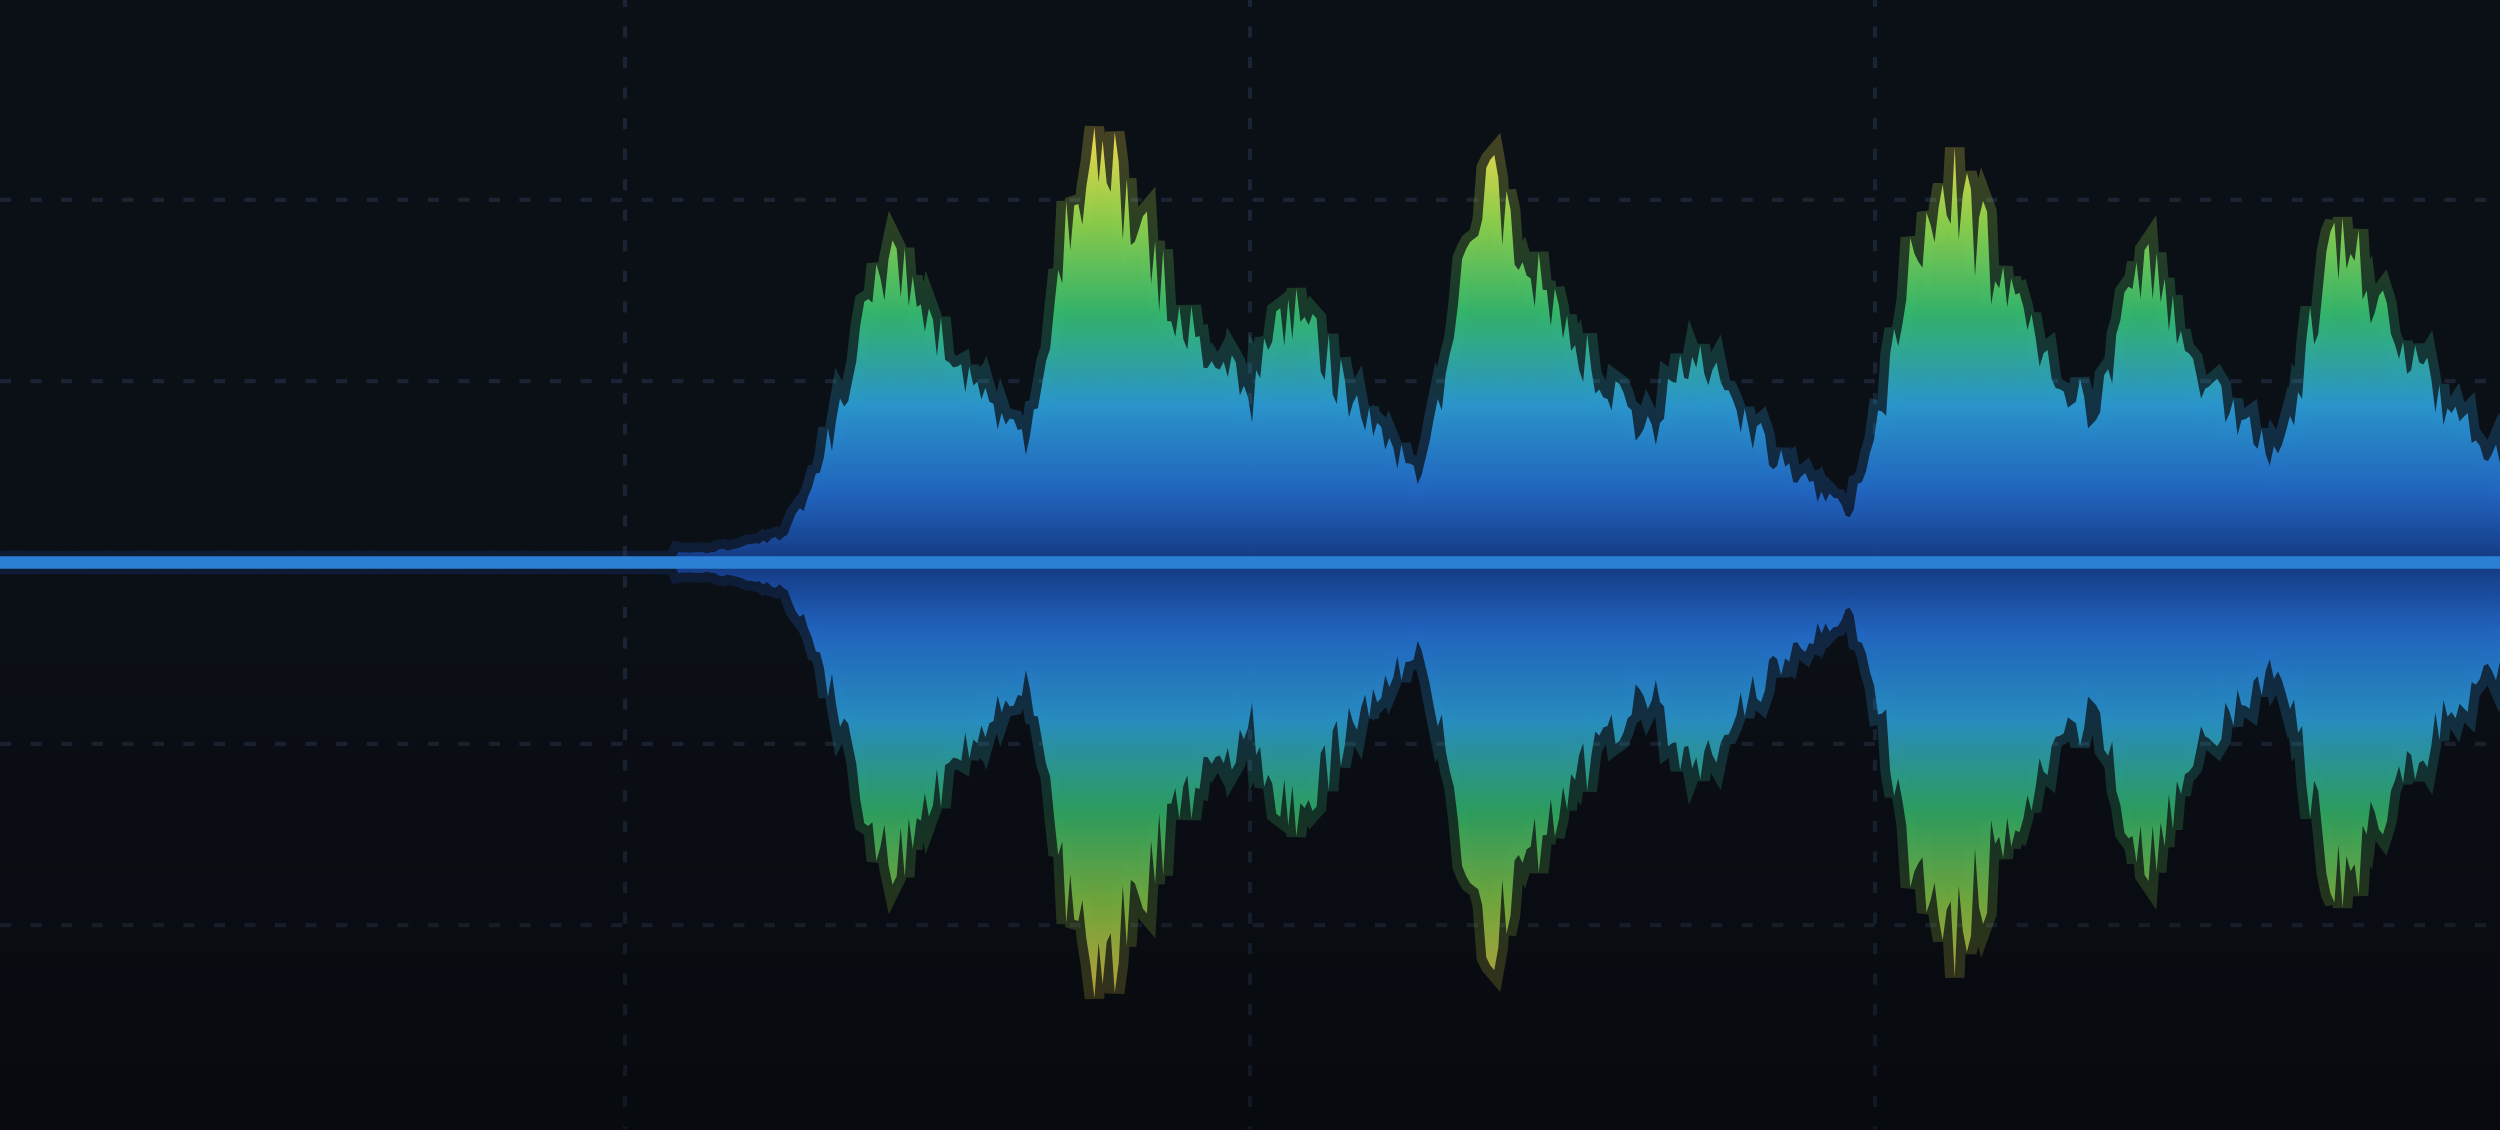
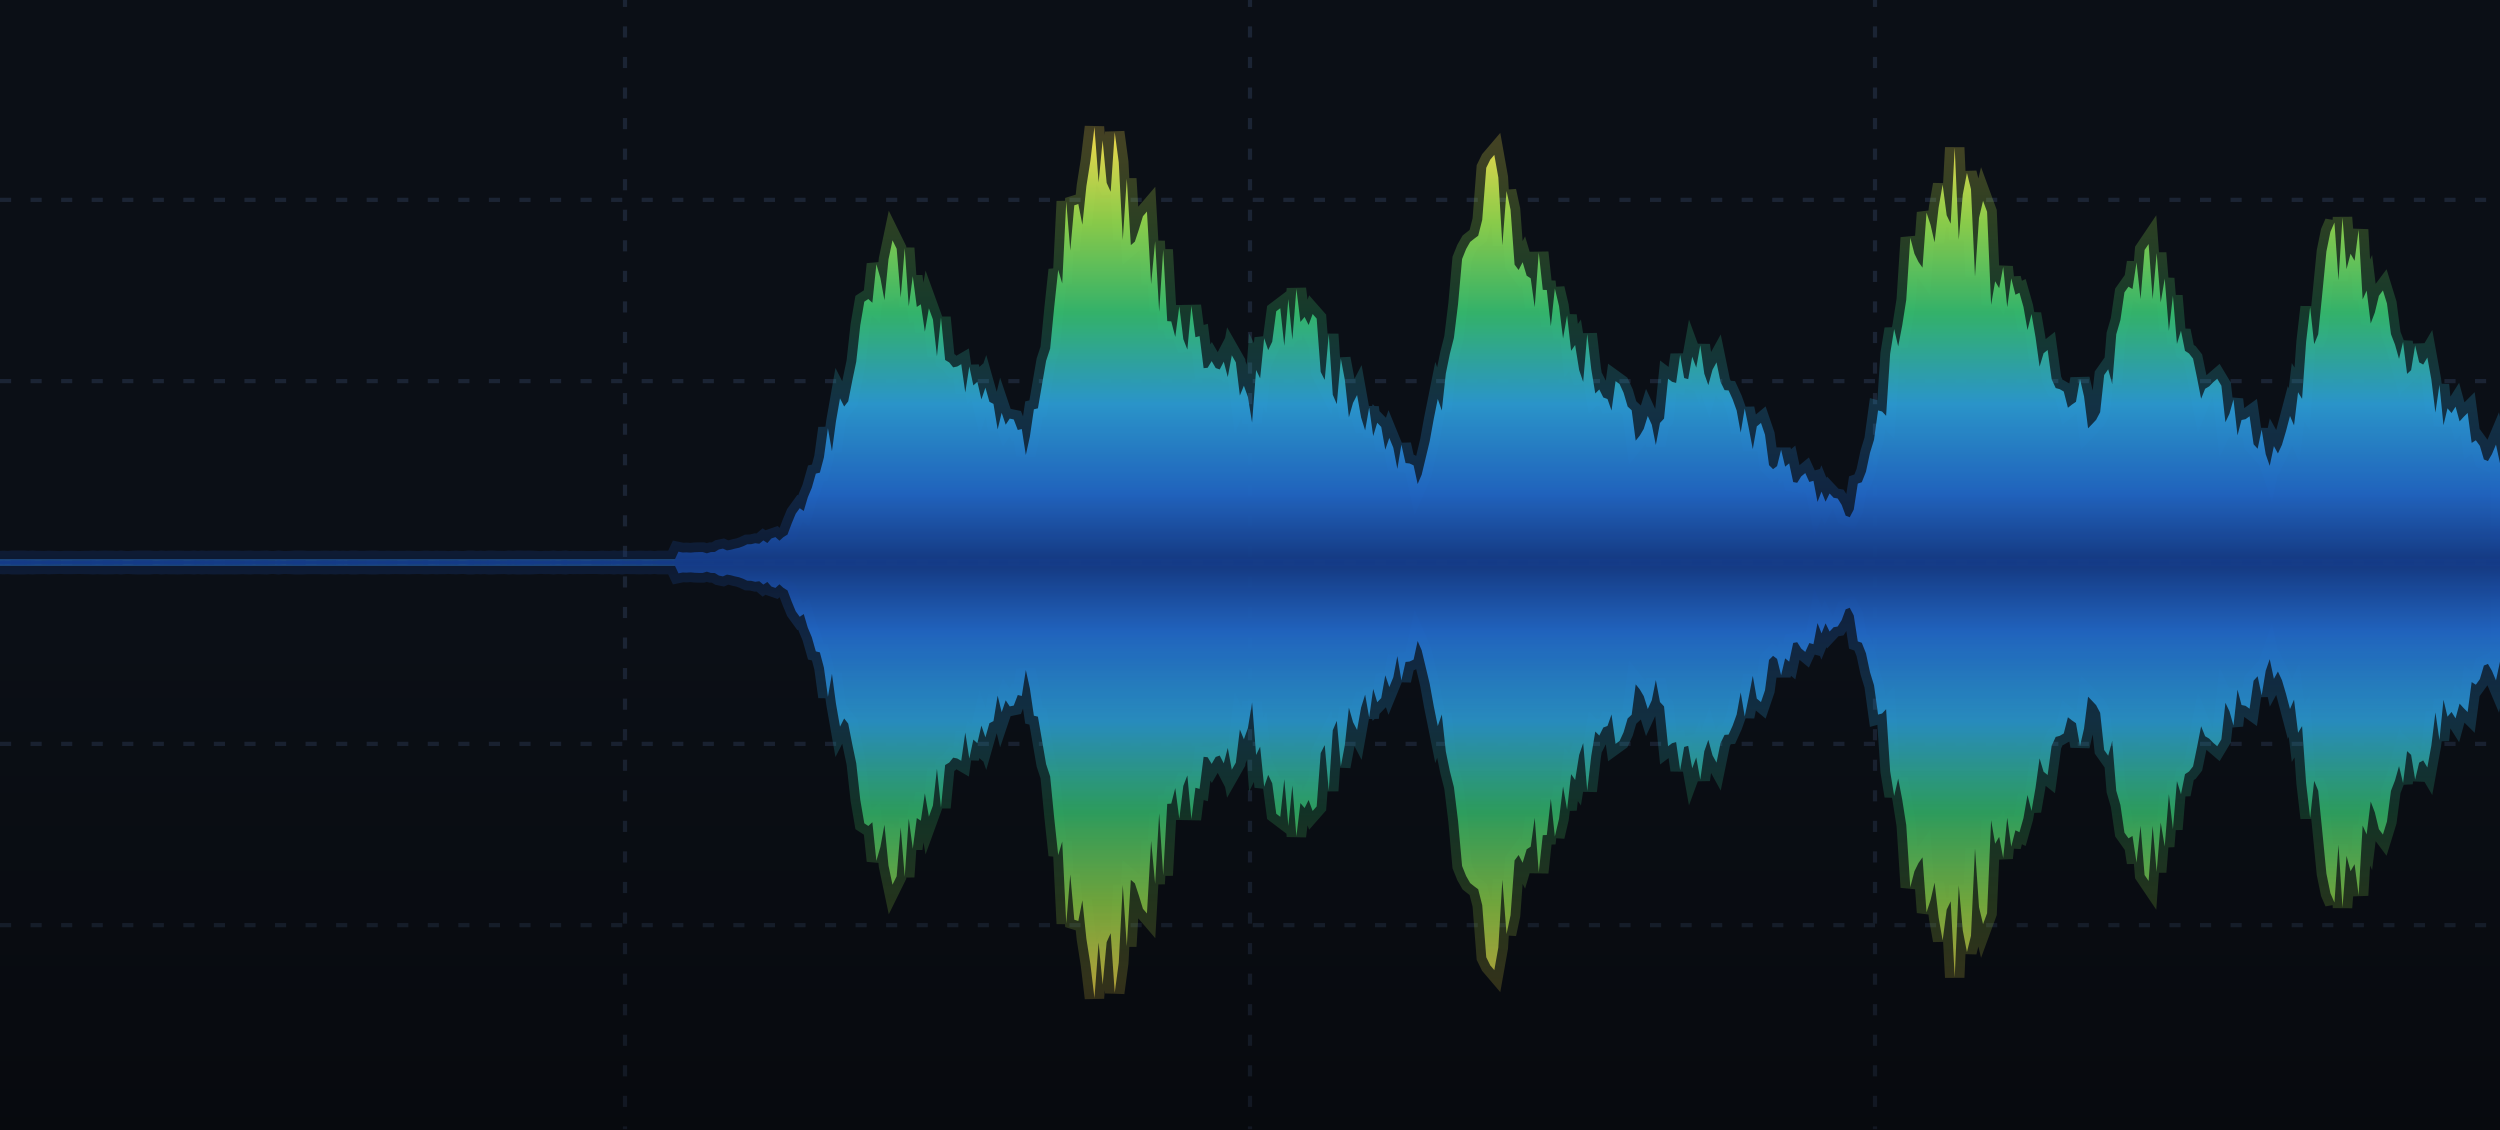
<svg xmlns="http://www.w3.org/2000/svg" preserveAspectRatio="xMidYMid meet" viewBox="124 107 1800 813" role="img">
  <defs>
    <radialGradient id="amb_b03" cx="14%" cy="10%" r="85%">
      <stop offset="0" stop-color="#f5a020" stop-opacity="0.26" />
      <stop offset="0.55" stop-color="#f5a020" stop-opacity="0.05" />
      <stop offset="1" stop-color="#f5a020" stop-opacity="0" />
    </radialGradient>
    <linearGradient id="vig_b03" x1="0" y1="0" x2="0" y2="1">
      <stop offset="0.55" stop-color="#000" stop-opacity="0" />
      <stop offset="1" stop-color="#000" stop-opacity="0.45" />
    </linearGradient>
    <linearGradient id="mir_b03" gradientUnits="userSpaceOnUse" x1="0" y1="104" x2="0" y2="920">
      <stop offset="0" stop-color="#e8503a" />
      <stop offset="0.07" stop-color="#f0a23c" />
      <stop offset="0.13" stop-color="#e9dc4d" />
      <stop offset="0.2" stop-color="#8ed24c" />
      <stop offset="0.28" stop-color="#34b96e" />
      <stop offset="0.36" stop-color="#2b9ad2" />
      <stop offset="0.44" stop-color="#2166c4" />
      <stop offset="0.5" stop-color="#143a86" />
      <stop offset="0.5" stop-color="#143a86" />
      <stop offset="0.56" stop-color="#2166c4" />
      <stop offset="0.64" stop-color="#2b9ad2" />
      <stop offset="0.72" stop-color="#34b96e" />
      <stop offset="0.8" stop-color="#8ed24c" />
      <stop offset="0.87" stop-color="#e9dc4d" />
      <stop offset="0.93" stop-color="#f0a23c" />
      <stop offset="1" stop-color="#e8503a" />
    </linearGradient>
  </defs>
  <rect width="2048" height="1024" fill="#060608" />
  <rect x="90" y="78" width="1868" height="874" rx="14" fill="#0b0f16" stroke="#1e2635" stroke-width="4" />
  <line x1="124" y1="250.9" x2="1924" y2="250.9" stroke="#1b2434" stroke-width="3" stroke-dasharray="8 14" />
  <line x1="124" y1="381.4" x2="1924" y2="381.4" stroke="#1b2434" stroke-width="3" stroke-dasharray="8 14" />
  <line x1="124" y1="512" x2="1924" y2="512" stroke="#1b2434" stroke-width="3" stroke-dasharray="8 14" />
  <line x1="124" y1="642.6" x2="1924" y2="642.6" stroke="#1b2434" stroke-width="3" stroke-dasharray="8 14" />
  <line x1="124" y1="773.1" x2="1924" y2="773.1" stroke="#1b2434" stroke-width="3" stroke-dasharray="8 14" />
  <line x1="574" y1="104" x2="574" y2="920" stroke="#1b2434" stroke-width="3" stroke-dasharray="8 14" />
  <line x1="1024" y1="104" x2="1024" y2="920" stroke="#1b2434" stroke-width="3" stroke-dasharray="8 14" />
  <line x1="1474" y1="104" x2="1474" y2="920" stroke="#1b2434" stroke-width="3" stroke-dasharray="8 14" />
  <clipPath id="cl_b03">
    <rect x="124" y="104" width="1800" height="816" />
  </clipPath>
+   <line x1="124" y1="512" x2="1924" y2="512" stroke="#2b7fd4" stroke-width="5" opacity="0.5" />
  <g clip-path="url(#cl_b03)">
    <polygon points="124,510.6 126.9,510.5 129.8,510.7 132.7,510.4 135.6,510.4 138.5,510.4 141.4,510.4 144.4,510.6 147.3,510.4 150.2,510.6 153.1,510.6 156,510.7 158.9,510.5 161.8,510.6 164.7,510.7 167.6,510.8 170.5,510.6 173.4,510.6 176.3,510.6 179.3,510.7 182.2,510.7 185.1,510.6 188,510.6 190.9,510.4 193.8,510.6 196.7,510.5 199.6,510.4 202.5,510.5 205.4,510.5 208.3,510.7 211.2,510.4 214.1,510.7 217.1,510.7 220,510.5 222.9,510.4 225.8,510.4 228.7,510.4 231.6,510.4 234.5,510.6 237.4,510.7 240.3,510.4 243.2,510.6 246.1,510.5 249,510.5 251.9,510.4 254.9,510.5 257.8,510.6 260.7,510.6 263.6,510.4 266.5,510.7 269.4,510.4 272.3,510.6 275.2,510.5 278.1,510.4 281,510.5 283.9,510.4 286.8,510.5 289.8,510.5 292.7,510.4 295.6,510.5 298.5,510.6 301.4,510.5 304.3,510.4 307.2,510.6 310.1,510.6 313,510.5 315.9,510.4 318.8,510.7 321.7,510.7 324.6,510.4 327.6,510.7 330.5,510.7 333.4,510.6 336.3,510.4 339.2,510.4 342.1,510.4 345,510.6 347.9,510.6 350.8,510.6 353.7,510.6 356.6,510.5 359.5,510.5 362.4,510.6 365.4,510.4 368.3,510.6 371.2,510.5 374.1,510.7 377,510.4 379.9,510.4 382.8,510.6 385.7,510.6 388.6,510.5 391.5,510.4 394.4,510.4 397.3,510.6 400.3,510.6 403.2,510.5 406.1,510.6 409,510.7 411.9,510.6 414.8,510.6 417.7,510.5 420.6,510.6 423.5,510.7 426.4,510.7 429.3,510.5 432.2,510.5 435.1,510.7 438.1,510.5 441,510.6 443.9,510.6 446.8,510.8 449.7,510.6 452.6,510.5 455.5,510.7 458.4,510.7 461.3,510.4 464.2,510.4 467.1,510.7 470,510.5 472.9,510.7 475.9,510.4 478.8,510.4 481.7,510.6 484.6,510.6 487.5,510.7 490.4,510.4 493.3,510.6 496.2,510.4 499.1,510.4 502,510.5 504.9,510.4 507.8,510.5 510.8,510.7 513.7,510.8 516.6,510.6 519.5,510.7 522.4,510.4 525.3,510.7 528.2,510.6 531.1,510.4 534,510.8 536.9,510.6 539.8,510.7 542.7,510.6 545.6,510.7 548.6,510.7 551.5,510.7 554.4,510.7 557.3,510.5 560.2,510.6 563.1,510.7 566,510.4 568.9,510.7 571.8,510.4 574.7,510.8 577.6,510.6 580.5,510.6 583.5,510.5 586.4,510.5 589.3,510.6 592.2,510.5 595.1,510.8 598,510.5 600.9,510.5 603.8,510.5 606.7,510.5 609.6,510.4 612.5,504.2 615.4,504.8 618.3,504.7 621.3,504.9 624.2,504.6 627.1,504.5 630,504.5 632.9,505.4 635.8,504.5 638.7,504.4 641.6,502.6 644.5,502 647.4,503.3 650.3,502.8 653.2,502 656.1,501.4 659.1,500.3 662,498.9 664.9,498.8 667.8,498.1 670.7,498.5 673.6,496.1 676.5,498 679.4,494.7 682.3,493.7 685.2,496.3 688.1,493.7 691,491.9 694,483.9 696.9,476.9 699.8,472.9 702.7,474.9 705.6,465.1 708.5,458.2 711.4,448 714.3,447.3 717.2,436.4 720.1,415.3 723,431.9 725.9,410.3 728.8,393.8 731.8,399.7 734.7,396 737.6,381.3 740.5,367.4 743.4,341.1 746.3,324.2 749.2,322.3 752.1,325 755,297.2 757.9,307.3 760.8,323.2 763.7,293.8 766.6,280 769.6,286.1 772.5,321.3 775.4,285.7 778.3,327.6 781.2,305.9 784.1,328 787,326.1 789.9,345.8 792.8,329 795.7,337 798.6,363.5 801.5,335.6 804.5,366.2 807.4,367.9 810.3,371.5 813.2,370.9 816.1,369.2 819,389.6 821.9,370.8 824.8,384.5 827.7,381.9 830.6,394.6 833.5,386.1 836.4,396.3 839.3,397.8 842.3,416.2 845.2,404.2 848.1,412.8 851,408.4 853.9,409 856.8,416.6 859.7,415.9 862.6,434.6 865.5,421.4 868.4,401.7 871.3,401 874.2,384.2 877.2,366.8 880.1,358 883,328.3 885.9,301.3 888.8,311.1 891.7,252 894.6,287.4 897.5,254.8 900.4,253.9 903.3,268.8 906.2,241 909.1,222.7 912,198.4 915,238.4 917.9,208.1 920.8,238.7 923.7,245.1 926.6,202.2 929.5,223.8 932.4,279.8 935.3,235.7 938.2,283.5 941.1,281 944,272.2 946.9,262.7 949.8,259.3 952.8,311.6 955.7,280.7 958.6,331.5 961.5,286.8 964.4,338.2 967.3,338.4 970.2,349.6 973.1,327.5 976,351.2 978.9,358.7 981.8,327.2 984.7,349.8 987.7,349 990.6,372.1 993.5,371.8 996.4,367 999.3,372 1002.2,373 1005.1,367.4 1008,378.5 1010.9,362.8 1013.8,367.9 1016.7,391.8 1019.6,384.7 1022.5,392.8 1025.5,411.3 1028.4,373.4 1031.3,379.4 1034.2,350.5 1037.1,359.1 1040,353 1042.9,331.1 1045.8,328.9 1048.7,356 1051.6,322.3 1054.5,351.5 1057.4,314.9 1060.3,338.8 1063.3,335.2 1066.2,341 1069.1,333.1 1072,336.4 1074.9,374.8 1077.8,380.6 1080.7,347.7 1083.6,391.2 1086.5,398 1089.4,365.2 1092.3,380.6 1095.2,407.5 1098.2,397 1101.1,391.4 1104,407.6 1106.9,416.9 1109.8,400.4 1112.7,421 1115.6,411.4 1118.5,414.4 1121.4,430.8 1124.3,422.3 1127.2,429.4 1130.1,444.6 1133,427.1 1136,440.4 1138.9,440.7 1141.8,442.1 1144.7,455.5 1147.6,448.8 1150.5,436.7 1153.4,424.6 1156.3,408.6 1159.2,394.2 1162.1,402.6 1165,375.9 1167.9,361.7 1170.8,350.3 1173.8,325.9 1176.7,293.5 1179.6,286.3 1182.5,281.2 1185.4,278.9 1188.3,276.7 1191.2,265.3 1194.1,227.8 1197,221.9 1199.9,218.5 1202.8,234.8 1205.7,283.7 1208.7,244.5 1211.6,258 1214.5,297.5 1217.4,301.4 1220.3,295.8 1223.2,305.5 1226.1,307.4 1229,328.2 1231.9,288.8 1234.8,315.7 1237.7,315.8 1240.6,341.9 1243.5,314.7 1246.5,327.4 1249.4,350.7 1252.3,334.1 1255.2,359.6 1258.1,355.4 1261,373.5 1263.9,382 1266.8,347.5 1269.7,372.7 1272.6,390.3 1275.5,387.4 1278.4,393.2 1281.4,394.3 1284.3,402.6 1287.2,381.4 1290.1,383.5 1293,389.8 1295.9,399.7 1298.8,402.4 1301.7,424.3 1304.6,420.7 1307.5,415.8 1310.4,406.5 1313.3,412.8 1316.2,427.4 1319.2,411.5 1322.1,408.4 1325,379.7 1327.9,381.9 1330.8,382.7 1333.7,362.5 1336.6,379.2 1339.5,380 1342.4,363.8 1345.3,371.7 1348.2,355.6 1351.1,376.1 1354,384.3 1357,373.2 1359.9,367.9 1362.8,382 1365.7,387.9 1368.6,388.1 1371.5,394.5 1374.4,402.6 1377.3,418.5 1380.2,401.1 1383.1,415.2 1386,430.4 1388.9,414 1391.9,411.5 1394.8,420 1397.7,441.9 1400.6,444.8 1403.5,442.6 1406.4,430.8 1409.3,443 1412.2,440.6 1415.1,454.1 1418,454.6 1420.9,450 1423.8,447.6 1426.7,454 1429.7,453.2 1432.6,468.4 1435.5,461 1438.4,468.2 1441.3,462.3 1444.2,465.4 1447.1,465.9 1450,470.5 1452.9,478.3 1455.8,479.4 1458.7,473.9 1461.6,455.2 1464.5,454.2 1467.5,446.6 1470.4,433 1473.3,423.6 1476.2,402.5 1479.1,403.3 1482,406.4 1484.9,361.7 1487.8,343.9 1490.7,356.4 1493.6,341.3 1496.5,322.9 1499.4,278.2 1502.4,289.7 1505.3,295.6 1508.2,299.7 1511.1,260.1 1514,268.9 1516.9,281.5 1519.8,256.4 1522.7,239.9 1525.6,262 1528.5,268.1 1531.4,213.3 1534.3,279.6 1537.2,247.1 1540.2,231.5 1543.1,243.2 1546,306.2 1548.9,263.8 1551.8,251.6 1554.7,259.5 1557.6,326.5 1560.5,309.5 1563.4,314.5 1566.3,299.2 1569.2,328.2 1572.1,307.4 1575.1,319.2 1578,317.8 1580.9,328 1583.8,344.6 1586.7,333.1 1589.6,349.9 1592.5,371 1595.4,361.3 1598.3,359 1601.2,380.1 1604.1,386.4 1607,387.2 1609.9,388.9 1612.9,400.6 1615.8,398.3 1618.7,396.3 1621.6,379.8 1624.5,392.4 1627.4,415.4 1630.3,412.4 1633.2,409.3 1636.1,403.8 1639,377 1641.9,372.9 1644.8,383.6 1647.7,347.7 1650.7,337.4 1653.6,317.5 1656.5,313.4 1659.4,315.1 1662.3,295.9 1665.2,322.4 1668.1,287 1671,282.7 1673.9,322.4 1676.8,289.2 1679.7,324.8 1682.6,307.6 1685.6,345.2 1688.5,320 1691.4,354.6 1694.3,345.1 1697.2,359.6 1700.1,361.5 1703,365.2 1705.9,379.2 1708.8,394.1 1711.7,386.9 1714.6,385.2 1717.5,382.2 1720.4,379.7 1723.4,384.7 1726.3,411 1729.2,404.9 1732.1,394.6 1735,420.5 1737.9,409.4 1740.8,408.8 1743.7,406.7 1746.6,426.9 1749.5,430.1 1752.4,416.3 1755.3,434 1758.2,442.4 1761.2,428.2 1764.1,433.5 1767,427.3 1769.9,417.5 1772.8,406.5 1775.7,413.3 1778.6,389.4 1781.5,394.2 1784.4,353.1 1787.3,328.1 1790.2,354.8 1793.1,347.7 1796.1,317.9 1799,288.1 1801.9,273.9 1804.8,267.2 1807.7,308.8 1810.6,263.6 1813.5,300.8 1816.4,289.7 1819.3,294.8 1822.2,272.4 1825.1,322.6 1828,316.2 1830.9,339.9 1833.9,332 1836.8,320 1839.7,316.1 1842.6,325.5 1845.5,347.6 1848.4,355.1 1851.3,365.4 1854.2,353.2 1857.1,376.2 1860,373.5 1862.9,355.7 1865.8,367.9 1868.7,369.5 1871.7,364.4 1874.6,380.4 1877.5,404.1 1880.4,384.1 1883.3,413.2 1886.2,401 1889.1,404.4 1892,399.8 1894.9,410.4 1897.8,407.2 1900.7,404.3 1903.6,425.9 1906.6,424 1909.5,428 1912.4,437.8 1915.3,439 1918.2,434 1921.1,427.1 1924,440.6 1924,583.4 1921.1,596.9 1918.2,590 1915.3,585 1912.4,586.2 1909.5,596 1906.6,600 1903.6,598.1 1900.7,619.7 1897.8,616.8 1894.9,613.6 1892,624.2 1889.1,619.6 1886.2,623 1883.3,610.8 1880.4,639.9 1877.5,619.9 1874.6,643.6 1871.7,659.6 1868.7,654.5 1865.8,656.1 1862.9,668.3 1860,650.5 1857.1,647.8 1854.2,670.8 1851.3,658.6 1848.4,668.9 1845.5,676.4 1842.6,698.5 1839.7,707.9 1836.8,704 1833.9,692 1830.9,684.1 1828,707.8 1825.1,701.4 1822.2,751.6 1819.3,729.2 1816.4,734.3 1813.5,723.2 1810.6,760.4 1807.7,715.2 1804.8,756.8 1801.9,750.1 1799,735.9 1796.1,706.1 1793.1,676.3 1790.2,669.2 1787.3,695.9 1784.4,670.9 1781.5,629.8 1778.6,634.6 1775.7,610.7 1772.8,617.5 1769.9,606.5 1767,596.7 1764.1,590.5 1761.2,595.8 1758.2,581.6 1755.3,590 1752.4,607.7 1749.5,593.9 1746.6,597.1 1743.7,617.3 1740.8,615.2 1737.9,614.6 1735,603.5 1732.1,629.4 1729.2,619.1 1726.3,613 1723.4,639.3 1720.4,644.3 1717.5,641.8 1714.6,638.8 1711.7,637.1 1708.8,629.9 1705.9,644.8 1703,658.8 1700.1,662.5 1697.2,664.4 1694.3,678.9 1691.4,669.4 1688.5,704 1685.6,678.8 1682.6,716.4 1679.7,699.2 1676.8,734.8 1673.9,701.6 1671,741.3 1668.1,737 1665.2,701.6 1662.3,728.1 1659.4,708.9 1656.5,710.6 1653.6,706.5 1650.7,686.6 1647.7,676.3 1644.8,640.4 1641.9,651.1 1639,647 1636.1,620.2 1633.2,614.7 1630.3,611.6 1627.4,608.6 1624.5,631.6 1621.6,644.2 1618.7,627.7 1615.8,625.7 1612.9,623.4 1609.9,635.1 1607,636.8 1604.1,637.6 1601.2,643.9 1598.3,665 1595.4,662.7 1592.5,653 1589.6,674.1 1586.7,690.9 1583.8,679.4 1580.9,696 1578,706.2 1575.1,704.8 1572.1,716.6 1569.2,695.8 1566.3,724.8 1563.4,709.5 1560.5,714.5 1557.6,697.5 1554.7,764.5 1551.8,772.4 1548.9,760.2 1546,717.8 1543.1,780.8 1540.2,792.5 1537.2,776.9 1534.3,744.4 1531.4,810.7 1528.5,755.9 1525.6,762 1522.7,784.1 1519.8,767.6 1516.9,742.5 1514,755.1 1511.1,763.9 1508.2,724.3 1505.3,728.4 1502.4,734.3 1499.4,745.8 1496.5,701.1 1493.6,682.7 1490.7,667.6 1487.8,680.1 1484.9,662.3 1482,617.6 1479.1,620.7 1476.2,621.5 1473.3,600.4 1470.4,591 1467.5,577.4 1464.5,569.8 1461.6,568.8 1458.7,550.1 1455.8,544.6 1452.9,545.7 1450,553.5 1447.1,558.1 1444.2,558.6 1441.3,561.7 1438.4,555.8 1435.5,563 1432.6,555.6 1429.7,570.8 1426.7,570 1423.8,576.4 1420.9,574 1418,569.4 1415.1,569.9 1412.2,583.4 1409.3,581 1406.4,593.2 1403.5,581.4 1400.6,579.2 1397.7,582.1 1394.8,604 1391.9,612.5 1388.9,610 1386,593.6 1383.1,608.8 1380.2,622.9 1377.3,605.5 1374.4,621.4 1371.5,629.5 1368.6,635.9 1365.7,636.1 1362.8,642 1359.9,656.1 1357,650.8 1354,639.7 1351.1,647.9 1348.2,668.4 1345.3,652.3 1342.4,660.2 1339.5,644 1336.6,644.8 1333.7,661.5 1330.8,641.3 1327.9,642.1 1325,644.3 1322.1,615.6 1319.2,612.5 1316.2,596.6 1313.3,611.2 1310.4,617.5 1307.5,608.2 1304.6,603.3 1301.7,599.7 1298.8,621.6 1295.9,624.3 1293,634.2 1290.1,640.5 1287.2,642.6 1284.3,621.4 1281.4,629.7 1278.4,630.8 1275.5,636.6 1272.6,633.7 1269.7,651.3 1266.8,676.5 1263.9,642 1261,650.5 1258.1,668.6 1255.2,664.4 1252.3,689.9 1249.4,673.3 1246.5,696.6 1243.5,709.3 1240.6,682.1 1237.7,708.2 1234.8,708.3 1231.9,735.2 1229,695.8 1226.1,716.6 1223.2,718.5 1220.3,728.2 1217.4,722.6 1214.5,726.5 1211.6,766 1208.7,779.5 1205.7,740.3 1202.8,789.2 1199.9,805.5 1197,802.1 1194.1,796.2 1191.2,758.7 1188.3,747.3 1185.4,745.1 1182.5,742.8 1179.6,737.7 1176.7,730.5 1173.8,698.1 1170.8,673.7 1167.9,662.3 1165,648.1 1162.1,621.4 1159.2,629.8 1156.3,615.4 1153.4,599.4 1150.5,587.3 1147.6,575.2 1144.7,568.5 1141.8,581.9 1138.9,583.3 1136,583.6 1133,596.9 1130.1,579.4 1127.2,594.6 1124.3,601.7 1121.4,593.2 1118.5,609.6 1115.6,612.6 1112.7,603 1109.8,623.6 1106.9,607.1 1104,616.4 1101.1,632.6 1098.2,627 1095.2,616.5 1092.3,643.4 1089.4,658.8 1086.5,626 1083.6,632.8 1080.7,676.3 1077.8,643.4 1074.9,649.2 1072,687.6 1069.1,690.9 1066.2,683 1063.3,688.8 1060.3,685.2 1057.4,709.1 1054.5,672.5 1051.6,701.7 1048.7,668 1045.8,695.1 1042.9,692.9 1040,671 1037.1,664.9 1034.2,673.5 1031.3,644.6 1028.4,650.6 1025.5,612.7 1022.5,631.2 1019.6,639.3 1016.7,632.2 1013.8,656.1 1010.9,661.2 1008,645.5 1005.1,656.6 1002.2,651 999.3,652 996.4,657 993.5,652.2 990.6,651.9 987.7,675 984.7,674.2 981.8,696.8 978.9,665.3 976,672.8 973.1,696.5 970.2,674.4 967.3,685.6 964.4,685.8 961.5,737.2 958.6,692.5 955.7,743.3 952.8,712.4 949.8,764.7 946.9,761.3 944,751.8 941.1,743 938.2,740.5 935.3,788.3 932.4,744.2 929.5,800.2 926.6,821.8 923.7,778.9 920.8,785.3 917.9,815.9 915,785.6 912,825.6 909.1,801.3 906.2,783 903.3,755.2 900.4,770.1 897.5,769.2 894.6,736.6 891.7,772 888.8,712.9 885.9,722.7 883,695.7 880.1,666 877.2,657.2 874.2,639.8 871.3,623 868.4,622.3 865.5,602.6 862.6,589.4 859.7,608.1 856.8,607.4 853.9,615 851,615.6 848.1,611.2 845.2,619.8 842.3,607.8 839.3,626.2 836.4,627.7 833.5,637.9 830.6,629.4 827.7,642.1 824.8,639.5 821.9,653.2 819,634.4 816.1,654.8 813.2,653.1 810.3,652.5 807.4,656.1 804.5,657.8 801.5,688.4 798.6,660.5 795.7,687 792.8,695 789.9,678.2 787,697.9 784.1,696 781.2,718.1 778.3,696.4 775.4,738.3 772.5,702.7 769.6,737.9 766.6,744 763.7,730.2 760.8,700.8 757.9,716.7 755,726.8 752.1,699 749.2,701.7 746.3,699.8 743.4,682.9 740.5,656.6 737.6,642.7 734.7,628 731.8,624.3 728.8,630.2 725.9,613.7 723,592.1 720.1,608.7 717.2,587.6 714.3,576.7 711.4,576 708.5,565.8 705.6,558.9 702.7,549.1 699.8,551.1 696.9,547.1 694,540.1 691,532.1 688.1,530.3 685.2,527.7 682.3,530.3 679.4,529.3 676.5,526 673.6,527.9 670.7,525.5 667.8,525.9 664.9,525.2 662,525.1 659.1,523.7 656.1,522.6 653.2,522 650.3,521.2 647.4,520.7 644.5,522 641.6,521.4 638.7,519.6 635.8,519.5 632.9,518.6 630,519.5 627.1,519.5 624.2,519.4 621.3,519.1 618.3,519.3 615.4,519.2 612.5,519.8 609.6,513.6 606.7,513.5 603.8,513.5 600.9,513.5 598,513.5 595.1,513.2 592.2,513.5 589.3,513.4 586.4,513.5 583.5,513.5 580.5,513.4 577.6,513.4 574.7,513.2 571.8,513.6 568.9,513.3 566,513.6 563.1,513.3 560.2,513.4 557.3,513.5 554.4,513.3 551.5,513.3 548.6,513.3 545.6,513.3 542.7,513.4 539.8,513.3 536.9,513.4 534,513.2 531.1,513.6 528.2,513.4 525.3,513.3 522.4,513.6 519.5,513.3 516.6,513.4 513.7,513.2 510.8,513.3 507.8,513.5 504.9,513.6 502,513.5 499.1,513.6 496.2,513.6 493.3,513.4 490.4,513.6 487.5,513.3 484.6,513.4 481.7,513.4 478.8,513.6 475.9,513.6 472.9,513.3 470,513.5 467.1,513.3 464.2,513.6 461.3,513.6 458.4,513.3 455.5,513.3 452.6,513.5 449.7,513.4 446.8,513.2 443.9,513.4 441,513.4 438.1,513.5 435.1,513.3 432.2,513.5 429.3,513.5 426.4,513.3 423.5,513.3 420.6,513.4 417.7,513.5 414.8,513.4 411.9,513.4 409,513.3 406.1,513.4 403.2,513.5 400.3,513.4 397.3,513.4 394.4,513.6 391.5,513.6 388.6,513.5 385.7,513.4 382.8,513.4 379.9,513.6 377,513.6 374.1,513.3 371.2,513.5 368.3,513.4 365.4,513.6 362.4,513.4 359.5,513.5 356.6,513.5 353.7,513.4 350.8,513.4 347.9,513.4 345,513.4 342.1,513.6 339.2,513.6 336.3,513.6 333.4,513.4 330.5,513.3 327.6,513.3 324.6,513.6 321.7,513.3 318.8,513.3 315.9,513.6 313,513.5 310.1,513.4 307.2,513.4 304.3,513.6 301.4,513.5 298.5,513.4 295.6,513.5 292.7,513.6 289.8,513.5 286.8,513.5 283.9,513.6 281,513.5 278.1,513.6 275.2,513.5 272.3,513.4 269.4,513.6 266.5,513.3 263.6,513.6 260.7,513.4 257.8,513.4 254.9,513.5 251.9,513.6 249,513.5 246.1,513.5 243.2,513.4 240.3,513.6 237.4,513.3 234.5,513.4 231.6,513.6 228.7,513.6 225.8,513.6 222.9,513.6 220,513.5 217.1,513.3 214.1,513.3 211.2,513.6 208.3,513.3 205.4,513.5 202.5,513.5 199.6,513.6 196.7,513.5 193.8,513.4 190.9,513.6 188,513.4 185.1,513.4 182.2,513.3 179.3,513.3 176.3,513.4 173.4,513.4 170.5,513.4 167.6,513.2 164.7,513.3 161.8,513.4 158.9,513.5 156,513.3 153.1,513.4 150.2,513.4 147.3,513.6 144.4,513.4 141.4,513.6 138.5,513.6 135.6,513.6 132.7,513.6 129.8,513.3 126.9,513.5 124,513.4" fill="none" stroke="url(#mir_b03)" stroke-width="14" opacity="0.25" />
    <polygon points="124,510.6 126.9,510.5 129.8,510.7 132.7,510.4 135.6,510.4 138.5,510.4 141.4,510.4 144.4,510.6 147.3,510.4 150.2,510.6 153.1,510.6 156,510.7 158.9,510.5 161.8,510.6 164.7,510.7 167.6,510.8 170.5,510.6 173.4,510.6 176.3,510.6 179.3,510.7 182.2,510.7 185.1,510.6 188,510.6 190.9,510.4 193.8,510.6 196.7,510.5 199.6,510.4 202.5,510.5 205.4,510.5 208.3,510.7 211.2,510.4 214.1,510.7 217.1,510.7 220,510.5 222.9,510.4 225.8,510.4 228.7,510.4 231.6,510.4 234.5,510.6 237.4,510.7 240.3,510.4 243.2,510.6 246.1,510.5 249,510.5 251.9,510.4 254.9,510.5 257.8,510.6 260.7,510.6 263.6,510.4 266.5,510.7 269.4,510.4 272.3,510.6 275.2,510.5 278.1,510.4 281,510.5 283.9,510.4 286.8,510.5 289.8,510.5 292.7,510.4 295.6,510.5 298.5,510.6 301.4,510.5 304.3,510.4 307.2,510.6 310.1,510.6 313,510.5 315.9,510.4 318.8,510.7 321.7,510.7 324.6,510.4 327.6,510.7 330.5,510.7 333.4,510.6 336.3,510.4 339.2,510.4 342.1,510.4 345,510.6 347.9,510.6 350.8,510.6 353.7,510.6 356.6,510.5 359.5,510.5 362.4,510.6 365.4,510.4 368.3,510.6 371.2,510.5 374.1,510.7 377,510.4 379.9,510.4 382.8,510.6 385.7,510.6 388.6,510.5 391.5,510.4 394.4,510.4 397.3,510.6 400.3,510.6 403.2,510.5 406.1,510.6 409,510.7 411.9,510.6 414.8,510.6 417.7,510.5 420.6,510.6 423.5,510.7 426.4,510.7 429.3,510.5 432.2,510.5 435.1,510.7 438.1,510.5 441,510.6 443.9,510.6 446.8,510.8 449.7,510.6 452.6,510.5 455.5,510.7 458.4,510.7 461.3,510.4 464.2,510.4 467.1,510.7 470,510.5 472.9,510.7 475.9,510.4 478.8,510.4 481.7,510.6 484.6,510.6 487.5,510.7 490.4,510.4 493.3,510.6 496.2,510.4 499.1,510.4 502,510.5 504.9,510.4 507.8,510.5 510.8,510.7 513.7,510.8 516.6,510.6 519.5,510.7 522.4,510.4 525.3,510.7 528.2,510.6 531.1,510.4 534,510.8 536.9,510.6 539.8,510.7 542.7,510.6 545.6,510.7 548.6,510.7 551.5,510.7 554.4,510.7 557.3,510.5 560.2,510.6 563.1,510.7 566,510.4 568.9,510.7 571.8,510.4 574.7,510.8 577.6,510.6 580.5,510.6 583.5,510.5 586.4,510.5 589.3,510.6 592.2,510.5 595.1,510.8 598,510.5 600.9,510.5 603.8,510.5 606.7,510.5 609.6,510.4 612.5,504.2 615.4,504.8 618.3,504.7 621.3,504.9 624.2,504.6 627.1,504.5 630,504.5 632.9,505.4 635.8,504.5 638.7,504.4 641.6,502.6 644.5,502 647.4,503.3 650.3,502.8 653.2,502 656.1,501.4 659.1,500.3 662,498.9 664.9,498.8 667.8,498.1 670.7,498.5 673.6,496.1 676.5,498 679.4,494.7 682.3,493.7 685.2,496.3 688.1,493.7 691,491.9 694,483.9 696.9,476.9 699.8,472.9 702.7,474.9 705.6,465.1 708.5,458.2 711.4,448 714.3,447.3 717.2,436.4 720.1,415.3 723,431.9 725.9,410.3 728.8,393.8 731.8,399.7 734.7,396 737.6,381.3 740.5,367.4 743.4,341.1 746.3,324.2 749.2,322.3 752.1,325 755,297.2 757.9,307.3 760.8,323.2 763.7,293.8 766.6,280 769.6,286.1 772.5,321.3 775.4,285.7 778.3,327.6 781.2,305.9 784.1,328 787,326.1 789.9,345.8 792.8,329 795.7,337 798.6,363.5 801.5,335.6 804.5,366.2 807.4,367.9 810.3,371.5 813.2,370.9 816.1,369.2 819,389.6 821.9,370.8 824.8,384.5 827.7,381.9 830.6,394.6 833.5,386.1 836.4,396.3 839.3,397.8 842.3,416.2 845.2,404.2 848.1,412.8 851,408.4 853.9,409 856.8,416.6 859.7,415.9 862.6,434.6 865.5,421.4 868.4,401.7 871.3,401 874.2,384.2 877.2,366.8 880.1,358 883,328.3 885.9,301.3 888.8,311.1 891.7,252 894.6,287.4 897.5,254.8 900.4,253.9 903.3,268.8 906.2,241 909.1,222.7 912,198.4 915,238.4 917.9,208.1 920.8,238.7 923.7,245.1 926.6,202.2 929.5,223.8 932.4,279.8 935.3,235.7 938.2,283.5 941.1,281 944,272.2 946.9,262.7 949.8,259.3 952.8,311.6 955.7,280.7 958.6,331.5 961.5,286.8 964.4,338.2 967.3,338.4 970.2,349.6 973.1,327.5 976,351.2 978.9,358.7 981.8,327.2 984.7,349.8 987.7,349 990.6,372.1 993.5,371.8 996.4,367 999.3,372 1002.2,373 1005.1,367.4 1008,378.5 1010.9,362.8 1013.8,367.9 1016.7,391.8 1019.6,384.7 1022.5,392.8 1025.5,411.3 1028.4,373.4 1031.3,379.4 1034.2,350.5 1037.1,359.1 1040,353 1042.9,331.1 1045.8,328.9 1048.7,356 1051.6,322.3 1054.5,351.5 1057.4,314.9 1060.3,338.8 1063.3,335.2 1066.2,341 1069.1,333.1 1072,336.4 1074.9,374.8 1077.8,380.6 1080.7,347.7 1083.6,391.2 1086.5,398 1089.4,365.2 1092.3,380.6 1095.2,407.5 1098.2,397 1101.1,391.4 1104,407.6 1106.9,416.9 1109.8,400.4 1112.7,421 1115.6,411.4 1118.5,414.4 1121.4,430.8 1124.3,422.3 1127.2,429.4 1130.1,444.6 1133,427.1 1136,440.4 1138.9,440.7 1141.8,442.1 1144.7,455.5 1147.6,448.8 1150.5,436.7 1153.4,424.6 1156.3,408.6 1159.2,394.2 1162.1,402.6 1165,375.9 1167.9,361.7 1170.8,350.3 1173.8,325.9 1176.7,293.5 1179.6,286.3 1182.5,281.2 1185.4,278.9 1188.3,276.7 1191.2,265.3 1194.1,227.8 1197,221.9 1199.9,218.5 1202.8,234.8 1205.7,283.7 1208.7,244.5 1211.6,258 1214.5,297.5 1217.4,301.4 1220.3,295.8 1223.2,305.5 1226.1,307.4 1229,328.2 1231.9,288.8 1234.8,315.7 1237.7,315.8 1240.6,341.9 1243.5,314.7 1246.5,327.4 1249.4,350.7 1252.3,334.1 1255.2,359.6 1258.1,355.4 1261,373.5 1263.9,382 1266.8,347.5 1269.7,372.7 1272.6,390.3 1275.5,387.4 1278.4,393.2 1281.4,394.3 1284.3,402.6 1287.2,381.4 1290.1,383.5 1293,389.8 1295.9,399.7 1298.8,402.4 1301.7,424.3 1304.6,420.7 1307.5,415.8 1310.4,406.5 1313.3,412.8 1316.2,427.4 1319.2,411.5 1322.1,408.4 1325,379.7 1327.9,381.9 1330.8,382.7 1333.7,362.5 1336.6,379.2 1339.5,380 1342.4,363.8 1345.3,371.7 1348.2,355.6 1351.1,376.1 1354,384.3 1357,373.2 1359.9,367.9 1362.8,382 1365.7,387.9 1368.6,388.1 1371.5,394.5 1374.4,402.6 1377.3,418.5 1380.2,401.1 1383.1,415.2 1386,430.4 1388.9,414 1391.9,411.5 1394.8,420 1397.7,441.9 1400.6,444.8 1403.5,442.6 1406.4,430.8 1409.3,443 1412.2,440.6 1415.1,454.1 1418,454.6 1420.9,450 1423.8,447.6 1426.7,454 1429.7,453.2 1432.6,468.4 1435.5,461 1438.4,468.2 1441.3,462.3 1444.2,465.4 1447.1,465.9 1450,470.5 1452.9,478.3 1455.8,479.4 1458.7,473.9 1461.6,455.2 1464.5,454.2 1467.5,446.6 1470.4,433 1473.3,423.6 1476.2,402.5 1479.1,403.3 1482,406.4 1484.9,361.7 1487.8,343.9 1490.7,356.4 1493.6,341.3 1496.5,322.9 1499.4,278.2 1502.4,289.7 1505.3,295.6 1508.2,299.7 1511.1,260.1 1514,268.9 1516.9,281.5 1519.8,256.4 1522.7,239.9 1525.6,262 1528.5,268.1 1531.4,213.3 1534.3,279.6 1537.2,247.1 1540.2,231.5 1543.1,243.2 1546,306.2 1548.9,263.8 1551.8,251.6 1554.7,259.5 1557.6,326.5 1560.5,309.5 1563.4,314.5 1566.3,299.2 1569.2,328.2 1572.1,307.4 1575.1,319.2 1578,317.8 1580.9,328 1583.8,344.6 1586.7,333.1 1589.6,349.9 1592.5,371 1595.4,361.3 1598.3,359 1601.2,380.1 1604.1,386.4 1607,387.2 1609.9,388.9 1612.9,400.6 1615.8,398.3 1618.7,396.3 1621.6,379.8 1624.5,392.4 1627.4,415.4 1630.3,412.4 1633.2,409.3 1636.1,403.8 1639,377 1641.9,372.9 1644.8,383.6 1647.7,347.7 1650.7,337.4 1653.6,317.5 1656.5,313.4 1659.4,315.1 1662.3,295.9 1665.2,322.4 1668.1,287 1671,282.7 1673.9,322.4 1676.8,289.2 1679.7,324.8 1682.6,307.6 1685.6,345.2 1688.5,320 1691.4,354.6 1694.3,345.1 1697.2,359.6 1700.1,361.5 1703,365.2 1705.9,379.2 1708.8,394.1 1711.7,386.9 1714.6,385.2 1717.5,382.2 1720.4,379.7 1723.4,384.7 1726.3,411 1729.2,404.9 1732.1,394.6 1735,420.5 1737.9,409.4 1740.8,408.8 1743.7,406.7 1746.6,426.9 1749.5,430.1 1752.4,416.3 1755.3,434 1758.2,442.4 1761.2,428.2 1764.1,433.5 1767,427.3 1769.9,417.5 1772.8,406.5 1775.7,413.3 1778.6,389.4 1781.5,394.2 1784.4,353.1 1787.3,328.1 1790.2,354.8 1793.1,347.7 1796.1,317.9 1799,288.1 1801.9,273.9 1804.8,267.2 1807.7,308.8 1810.6,263.6 1813.5,300.8 1816.4,289.7 1819.3,294.8 1822.2,272.4 1825.1,322.6 1828,316.2 1830.9,339.9 1833.9,332 1836.8,320 1839.7,316.1 1842.6,325.5 1845.5,347.6 1848.4,355.1 1851.3,365.4 1854.2,353.2 1857.1,376.2 1860,373.5 1862.9,355.7 1865.8,367.9 1868.7,369.5 1871.7,364.4 1874.6,380.4 1877.5,404.1 1880.4,384.1 1883.3,413.2 1886.2,401 1889.1,404.4 1892,399.8 1894.9,410.4 1897.8,407.2 1900.7,404.3 1903.6,425.9 1906.6,424 1909.5,428 1912.4,437.8 1915.3,439 1918.2,434 1921.1,427.1 1924,440.6 1924,583.4 1921.1,596.9 1918.2,590 1915.3,585 1912.4,586.2 1909.5,596 1906.6,600 1903.6,598.1 1900.7,619.7 1897.8,616.8 1894.9,613.6 1892,624.2 1889.1,619.6 1886.2,623 1883.3,610.8 1880.4,639.9 1877.5,619.9 1874.6,643.6 1871.7,659.6 1868.7,654.5 1865.8,656.1 1862.9,668.3 1860,650.5 1857.1,647.8 1854.2,670.8 1851.3,658.6 1848.4,668.9 1845.5,676.4 1842.6,698.5 1839.7,707.9 1836.8,704 1833.9,692 1830.9,684.1 1828,707.8 1825.1,701.4 1822.2,751.6 1819.3,729.2 1816.4,734.3 1813.5,723.2 1810.6,760.4 1807.7,715.2 1804.8,756.8 1801.9,750.1 1799,735.9 1796.1,706.1 1793.1,676.3 1790.2,669.2 1787.3,695.9 1784.4,670.9 1781.5,629.8 1778.6,634.6 1775.7,610.7 1772.8,617.5 1769.9,606.5 1767,596.7 1764.1,590.5 1761.2,595.8 1758.2,581.6 1755.3,590 1752.4,607.7 1749.5,593.9 1746.6,597.1 1743.7,617.3 1740.8,615.2 1737.9,614.6 1735,603.5 1732.1,629.4 1729.2,619.1 1726.3,613 1723.4,639.3 1720.4,644.3 1717.5,641.8 1714.6,638.8 1711.7,637.1 1708.8,629.9 1705.9,644.8 1703,658.8 1700.1,662.5 1697.2,664.4 1694.3,678.9 1691.4,669.4 1688.5,704 1685.6,678.8 1682.6,716.4 1679.7,699.2 1676.8,734.8 1673.9,701.6 1671,741.3 1668.1,737 1665.2,701.6 1662.3,728.1 1659.4,708.9 1656.5,710.6 1653.6,706.5 1650.7,686.6 1647.7,676.3 1644.8,640.4 1641.9,651.1 1639,647 1636.1,620.2 1633.2,614.7 1630.3,611.6 1627.4,608.6 1624.5,631.6 1621.6,644.2 1618.7,627.7 1615.8,625.7 1612.9,623.4 1609.9,635.1 1607,636.8 1604.1,637.6 1601.2,643.9 1598.3,665 1595.4,662.7 1592.5,653 1589.6,674.1 1586.7,690.9 1583.8,679.4 1580.9,696 1578,706.2 1575.1,704.8 1572.1,716.6 1569.2,695.8 1566.3,724.8 1563.4,709.5 1560.5,714.5 1557.6,697.5 1554.7,764.5 1551.8,772.4 1548.9,760.2 1546,717.8 1543.1,780.8 1540.2,792.5 1537.2,776.9 1534.3,744.4 1531.4,810.7 1528.5,755.9 1525.6,762 1522.7,784.1 1519.8,767.6 1516.9,742.5 1514,755.1 1511.1,763.9 1508.2,724.3 1505.3,728.4 1502.4,734.3 1499.4,745.8 1496.5,701.1 1493.6,682.7 1490.7,667.6 1487.8,680.1 1484.9,662.3 1482,617.6 1479.1,620.7 1476.2,621.5 1473.3,600.4 1470.4,591 1467.5,577.4 1464.5,569.8 1461.6,568.8 1458.7,550.1 1455.8,544.6 1452.9,545.7 1450,553.5 1447.1,558.1 1444.2,558.6 1441.3,561.7 1438.4,555.8 1435.5,563 1432.6,555.6 1429.7,570.8 1426.7,570 1423.8,576.4 1420.9,574 1418,569.4 1415.1,569.9 1412.2,583.4 1409.3,581 1406.4,593.2 1403.5,581.4 1400.6,579.2 1397.7,582.1 1394.8,604 1391.9,612.5 1388.9,610 1386,593.6 1383.1,608.8 1380.2,622.9 1377.3,605.5 1374.4,621.4 1371.5,629.5 1368.6,635.9 1365.7,636.1 1362.8,642 1359.9,656.1 1357,650.8 1354,639.7 1351.1,647.9 1348.2,668.4 1345.3,652.3 1342.4,660.2 1339.5,644 1336.6,644.8 1333.7,661.5 1330.8,641.3 1327.9,642.1 1325,644.3 1322.1,615.6 1319.2,612.5 1316.2,596.6 1313.3,611.2 1310.4,617.5 1307.5,608.2 1304.6,603.3 1301.7,599.7 1298.8,621.6 1295.9,624.3 1293,634.2 1290.1,640.5 1287.2,642.6 1284.3,621.4 1281.4,629.7 1278.4,630.8 1275.5,636.6 1272.6,633.7 1269.7,651.3 1266.8,676.5 1263.9,642 1261,650.5 1258.1,668.6 1255.2,664.4 1252.3,689.9 1249.4,673.3 1246.5,696.6 1243.5,709.3 1240.6,682.1 1237.7,708.2 1234.8,708.3 1231.9,735.2 1229,695.8 1226.1,716.6 1223.2,718.5 1220.3,728.2 1217.4,722.6 1214.5,726.5 1211.6,766 1208.7,779.5 1205.7,740.3 1202.8,789.2 1199.9,805.5 1197,802.1 1194.1,796.2 1191.2,758.7 1188.3,747.3 1185.4,745.1 1182.5,742.8 1179.6,737.7 1176.7,730.5 1173.8,698.1 1170.8,673.7 1167.9,662.3 1165,648.1 1162.1,621.4 1159.2,629.8 1156.3,615.4 1153.4,599.4 1150.5,587.3 1147.6,575.2 1144.7,568.5 1141.8,581.9 1138.9,583.3 1136,583.6 1133,596.9 1130.1,579.4 1127.2,594.6 1124.3,601.7 1121.4,593.2 1118.5,609.6 1115.6,612.6 1112.7,603 1109.8,623.6 1106.9,607.1 1104,616.4 1101.1,632.6 1098.2,627 1095.2,616.5 1092.3,643.4 1089.4,658.8 1086.5,626 1083.6,632.8 1080.7,676.3 1077.8,643.4 1074.9,649.2 1072,687.6 1069.1,690.9 1066.2,683 1063.3,688.8 1060.3,685.2 1057.4,709.1 1054.5,672.5 1051.6,701.7 1048.7,668 1045.8,695.1 1042.9,692.9 1040,671 1037.1,664.9 1034.2,673.5 1031.3,644.6 1028.4,650.6 1025.5,612.7 1022.5,631.2 1019.6,639.3 1016.7,632.2 1013.8,656.1 1010.9,661.2 1008,645.5 1005.1,656.6 1002.2,651 999.3,652 996.4,657 993.5,652.2 990.6,651.9 987.7,675 984.7,674.2 981.8,696.8 978.9,665.3 976,672.8 973.1,696.5 970.2,674.4 967.3,685.6 964.4,685.8 961.5,737.2 958.6,692.5 955.7,743.3 952.8,712.4 949.8,764.7 946.9,761.3 944,751.8 941.1,743 938.2,740.5 935.3,788.3 932.4,744.2 929.5,800.2 926.6,821.8 923.7,778.9 920.8,785.3 917.9,815.9 915,785.6 912,825.6 909.1,801.3 906.2,783 903.3,755.2 900.4,770.1 897.5,769.2 894.6,736.6 891.7,772 888.8,712.9 885.9,722.7 883,695.7 880.1,666 877.2,657.2 874.2,639.8 871.3,623 868.4,622.3 865.5,602.6 862.6,589.4 859.7,608.1 856.8,607.4 853.9,615 851,615.6 848.1,611.2 845.2,619.8 842.3,607.8 839.3,626.2 836.4,627.7 833.5,637.9 830.6,629.4 827.7,642.1 824.8,639.5 821.9,653.2 819,634.4 816.1,654.8 813.2,653.1 810.3,652.5 807.4,656.1 804.5,657.8 801.5,688.4 798.6,660.5 795.7,687 792.8,695 789.9,678.2 787,697.9 784.1,696 781.2,718.1 778.3,696.4 775.4,738.3 772.5,702.7 769.6,737.9 766.6,744 763.7,730.2 760.8,700.8 757.9,716.7 755,726.8 752.1,699 749.2,701.7 746.3,699.8 743.4,682.9 740.5,656.6 737.6,642.7 734.7,628 731.8,624.3 728.8,630.2 725.9,613.7 723,592.1 720.1,608.7 717.2,587.6 714.3,576.7 711.4,576 708.5,565.8 705.6,558.9 702.7,549.1 699.8,551.1 696.9,547.1 694,540.1 691,532.1 688.1,530.3 685.2,527.7 682.3,530.3 679.4,529.3 676.5,526 673.6,527.9 670.7,525.5 667.8,525.9 664.9,525.2 662,525.1 659.1,523.7 656.1,522.6 653.2,522 650.3,521.2 647.4,520.7 644.5,522 641.6,521.4 638.7,519.6 635.8,519.5 632.9,518.6 630,519.5 627.1,519.5 624.2,519.4 621.3,519.1 618.3,519.3 615.4,519.2 612.5,519.8 609.6,513.6 606.7,513.5 603.8,513.5 600.9,513.5 598,513.5 595.1,513.2 592.2,513.5 589.3,513.4 586.4,513.5 583.5,513.5 580.5,513.4 577.6,513.4 574.7,513.2 571.8,513.6 568.9,513.3 566,513.6 563.1,513.3 560.2,513.4 557.3,513.5 554.4,513.3 551.5,513.3 548.6,513.3 545.6,513.3 542.7,513.4 539.8,513.3 536.9,513.4 534,513.2 531.1,513.6 528.2,513.4 525.3,513.3 522.4,513.6 519.5,513.3 516.6,513.4 513.7,513.2 510.8,513.3 507.8,513.5 504.9,513.6 502,513.5 499.1,513.6 496.2,513.6 493.3,513.4 490.4,513.6 487.5,513.3 484.6,513.4 481.7,513.4 478.8,513.6 475.9,513.6 472.9,513.3 470,513.5 467.1,513.3 464.2,513.6 461.3,513.6 458.4,513.3 455.5,513.3 452.6,513.5 449.7,513.4 446.8,513.2 443.9,513.4 441,513.4 438.1,513.5 435.1,513.3 432.2,513.5 429.3,513.5 426.4,513.3 423.5,513.3 420.6,513.4 417.7,513.5 414.8,513.4 411.9,513.4 409,513.3 406.1,513.4 403.2,513.5 400.3,513.4 397.3,513.4 394.4,513.6 391.5,513.6 388.6,513.5 385.7,513.4 382.8,513.4 379.9,513.6 377,513.6 374.1,513.3 371.2,513.5 368.3,513.4 365.4,513.6 362.4,513.4 359.5,513.5 356.6,513.5 353.7,513.4 350.8,513.4 347.9,513.4 345,513.4 342.1,513.6 339.2,513.6 336.3,513.6 333.4,513.4 330.5,513.3 327.6,513.3 324.6,513.6 321.7,513.3 318.8,513.3 315.9,513.6 313,513.5 310.1,513.4 307.2,513.4 304.3,513.6 301.4,513.5 298.5,513.4 295.6,513.5 292.7,513.6 289.8,513.5 286.8,513.5 283.9,513.6 281,513.5 278.1,513.6 275.2,513.5 272.3,513.4 269.4,513.6 266.5,513.3 263.6,513.6 260.7,513.4 257.8,513.4 254.9,513.5 251.9,513.6 249,513.5 246.1,513.5 243.2,513.4 240.3,513.6 237.4,513.3 234.5,513.4 231.6,513.6 228.7,513.6 225.8,513.6 222.9,513.6 220,513.5 217.1,513.3 214.1,513.3 211.2,513.6 208.3,513.3 205.4,513.5 202.5,513.5 199.6,513.6 196.7,513.5 193.8,513.4 190.9,513.6 188,513.4 185.1,513.4 182.2,513.3 179.3,513.3 176.3,513.4 173.4,513.4 170.5,513.4 167.6,513.2 164.7,513.3 161.8,513.4 158.9,513.5 156,513.3 153.1,513.4 150.2,513.4 147.3,513.6 144.4,513.4 141.4,513.6 138.5,513.6 135.6,513.6 132.7,513.6 129.8,513.3 126.9,513.5 124,513.4" fill="url(#mir_b03)" opacity="0.95" />
  </g>
-   <line x1="124" y1="512" x2="1924" y2="512" stroke="#2b7fd4" stroke-width="9" />
  <rect width="2048" height="1024" fill="url(#vig_b03)" />
</svg>
